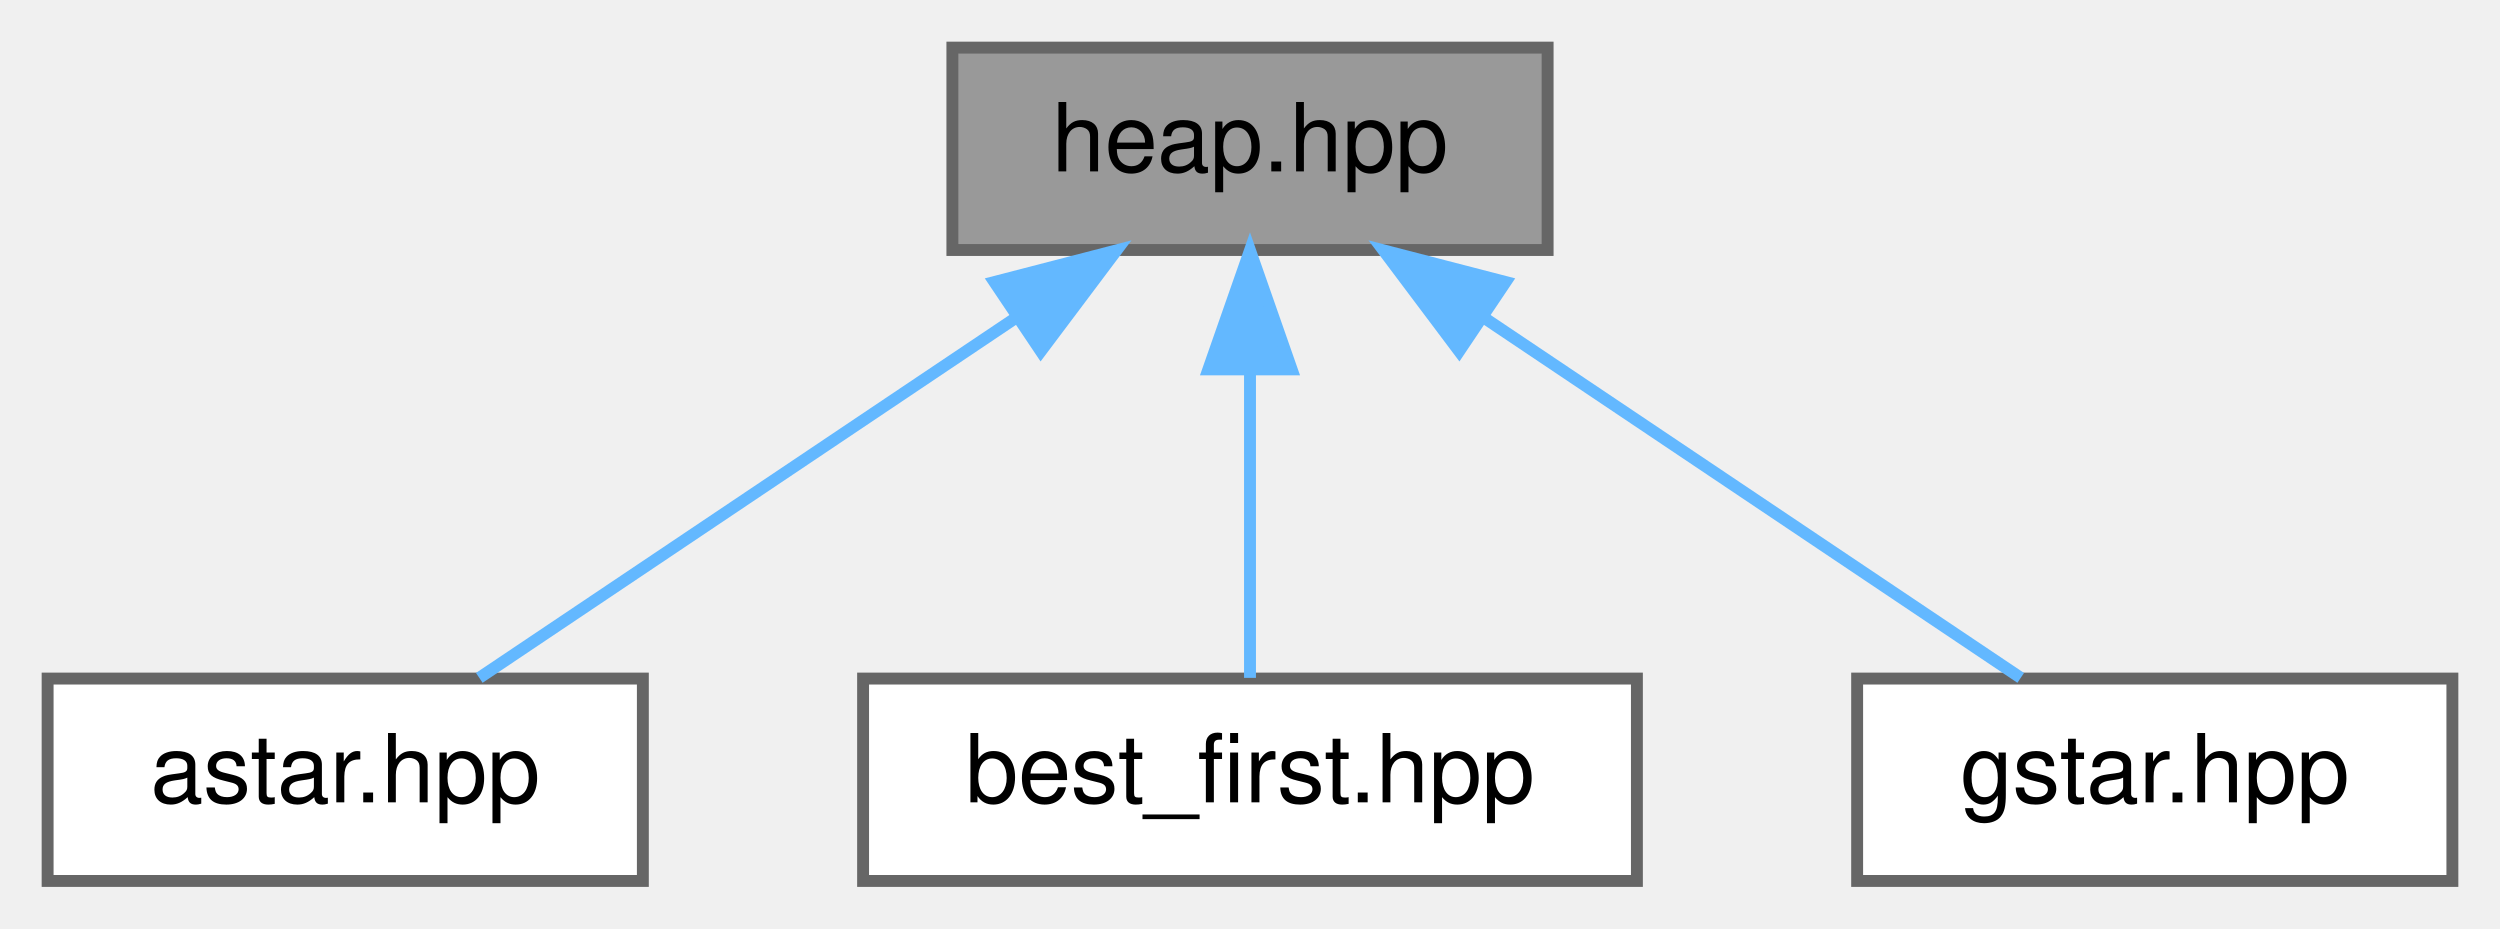
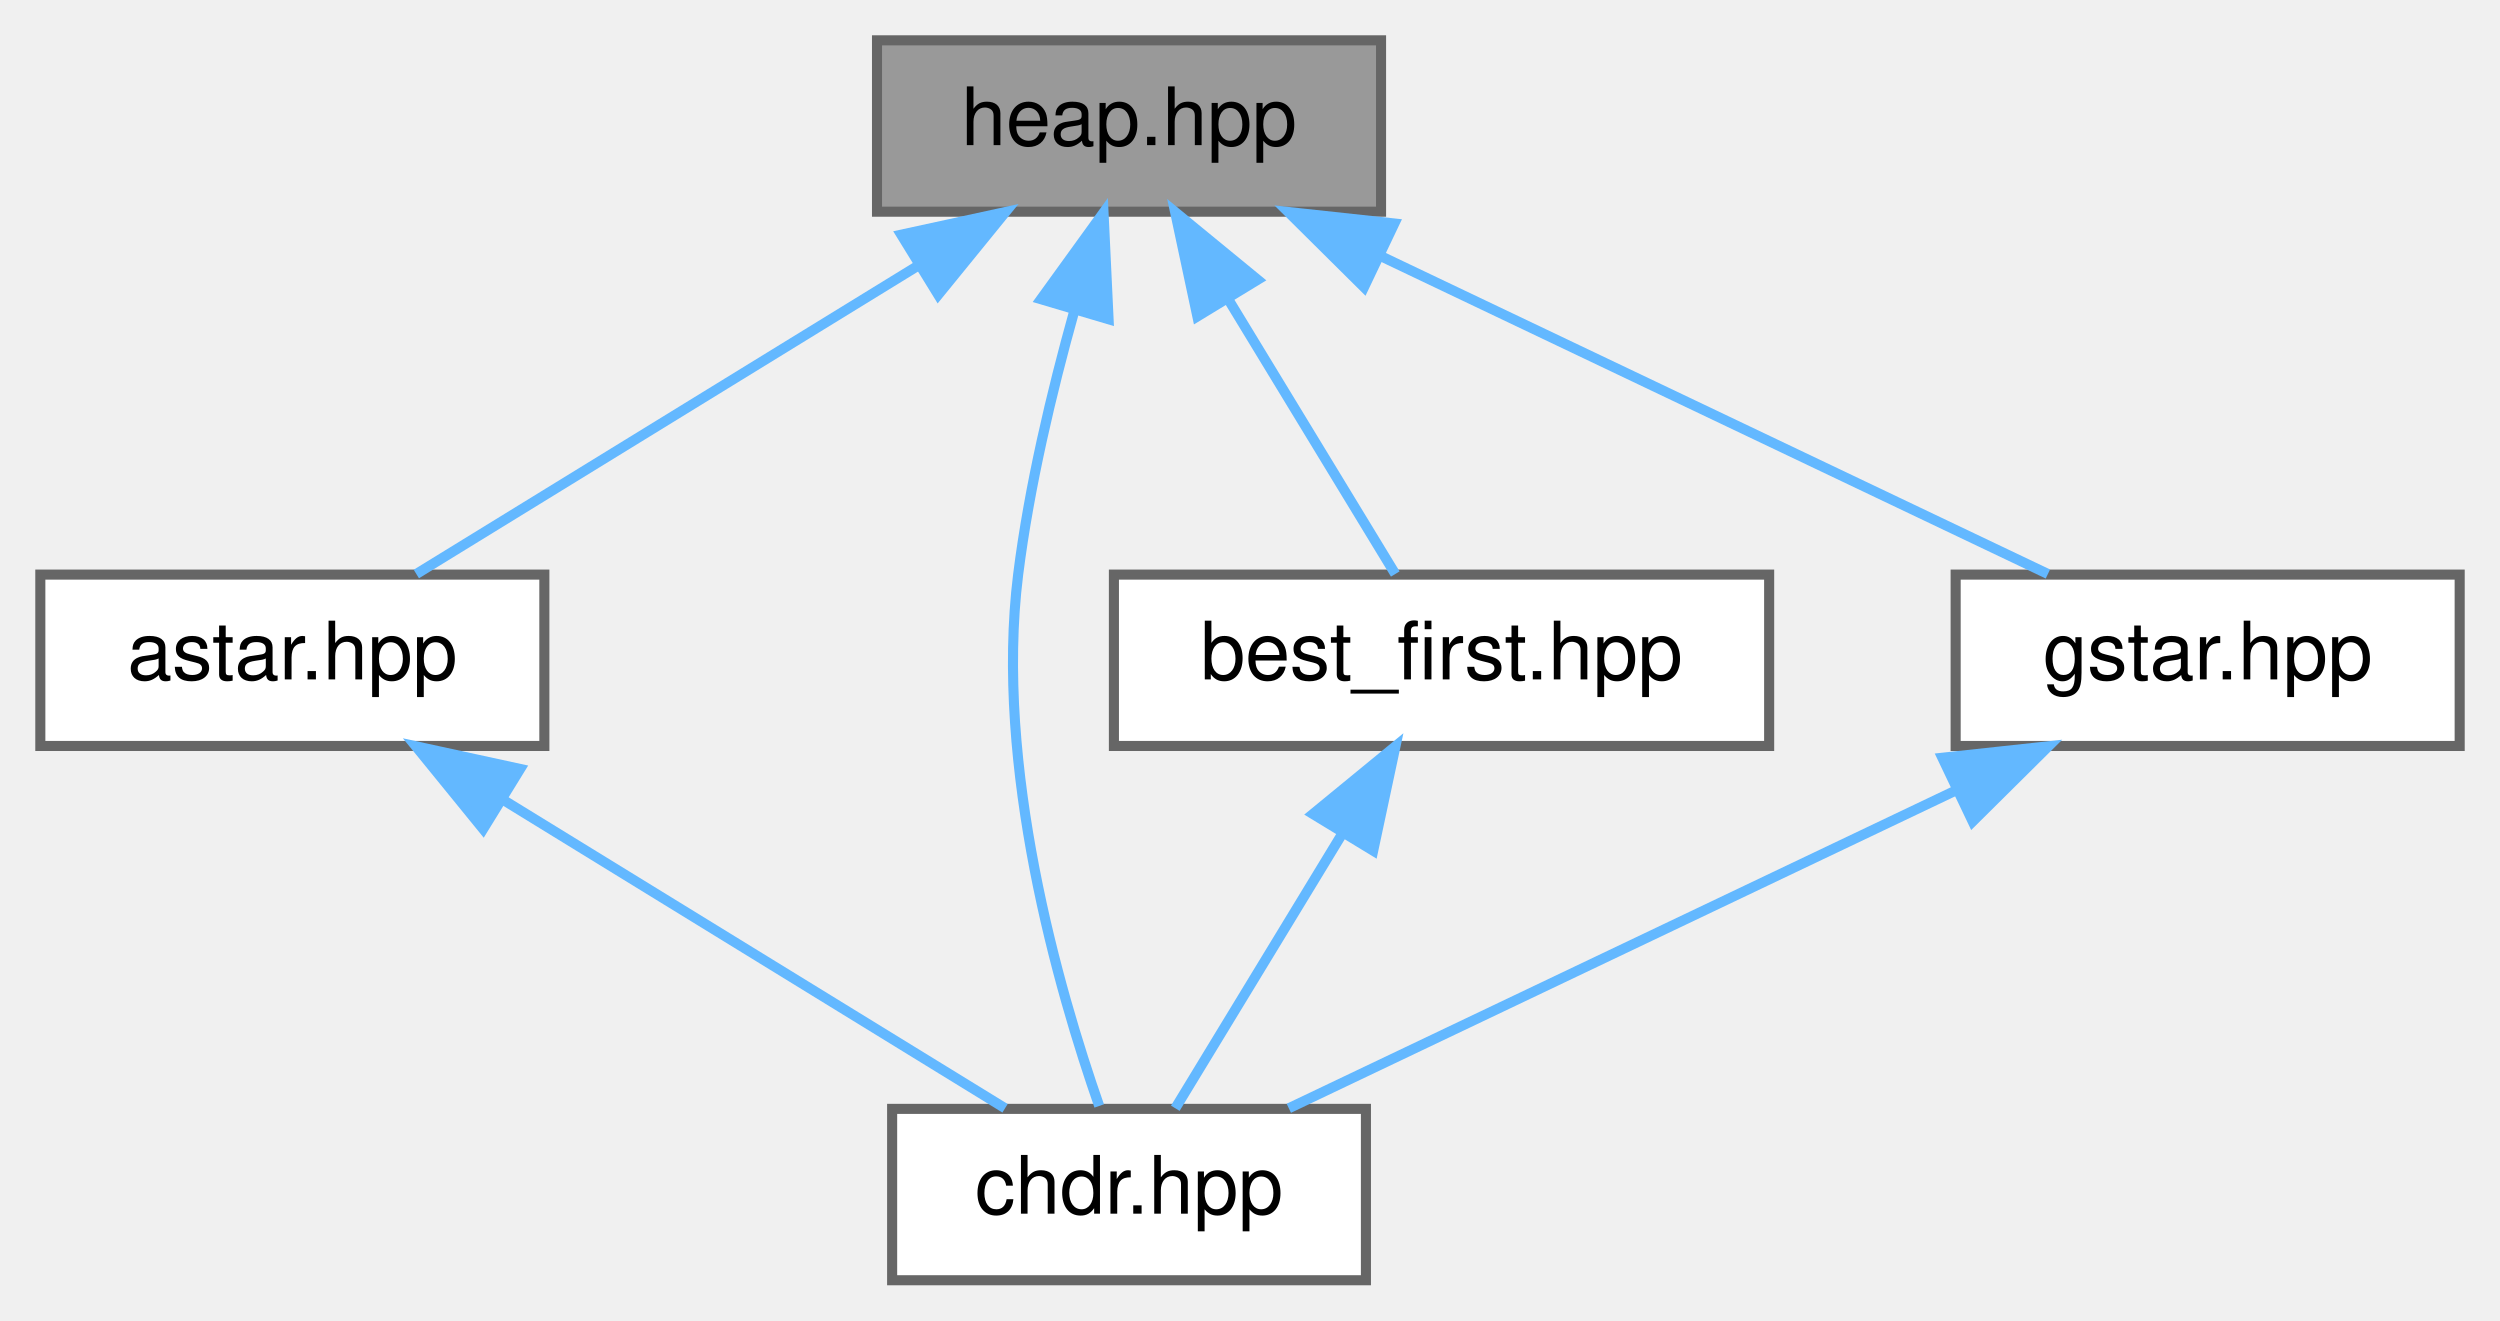
- <svg xmlns="http://www.w3.org/2000/svg" xmlns:xlink="http://www.w3.org/1999/xlink" width="210pt" height="78pt" viewBox="0.00 0.00 210.00 78.00">
-   <g id="graph0" class="graph" transform="scale(1 1) rotate(0) translate(4 74)">
+ <svg xmlns="http://www.w3.org/2000/svg" xmlns:xlink="http://www.w3.org/1999/xlink" width="248pt" height="131pt" viewBox="0.00 0.00 248.00 131.00">
+   <g id="graph0" class="graph" transform="scale(1 1) rotate(0) translate(4 127)">
    <g id="Node000001" class="node">
      <g id="a_Node000001">
        <a xlink:title=" ">
-           <polygon fill="#999999" stroke="#666666" points="126,-70 76,-70 76,-53 126,-53 126,-70" />
-           <text text-anchor="middle" x="101" y="-59.6" font-family="Helvetica,sans-Serif" font-size="8.00">heap.hpp</text>
+           <polygon fill="#999999" stroke="#666666" points="133,-123 83,-123 83,-106 133,-106 133,-123" />
+           <text text-anchor="middle" x="108" y="-112.6" font-family="Helvetica,sans-Serif" font-size="8.00">heap.hpp</text>
        </a>
      </g>
    </g>
    <g id="Node000002" class="node">
      <g id="a_Node000002">
        <a xlink:href="../../dc/da9/astar_8hpp.html" target="_top" xlink:title=" ">
-           <polygon fill="white" stroke="#666666" points="50,-17 0,-17 0,0 50,0 50,-17" />
-           <text text-anchor="middle" x="25" y="-6.6" font-family="Helvetica,sans-Serif" font-size="8.00">astar.hpp</text>
+           <polygon fill="white" stroke="#666666" points="50,-70 0,-70 0,-53 50,-53 50,-70" />
+           <text text-anchor="middle" x="25" y="-59.6" font-family="Helvetica,sans-Serif" font-size="8.00">astar.hpp</text>
        </a>
      </g>
    </g>
    <g id="edge1_Node000001_Node000002" class="edge">
      <g id="a_edge1_Node000001_Node000002">
        <a xlink:title=" ">
-           <path fill="none" stroke="#63b8ff" d="M81.15,-47.18C66.85,-37.58 48.07,-24.98 36.26,-17.06" />
-           <polygon fill="#63b8ff" stroke="#63b8ff" points="79.53,-50.31 89.79,-52.97 83.43,-44.5 79.53,-50.31" />
+           <path fill="none" stroke="#63b8ff" d="M87.21,-100.73C71.49,-91.07 50.44,-78.13 37.3,-70.06" />
+           <polygon fill="#63b8ff" stroke="#63b8ff" points="85.4,-103.72 95.75,-105.97 89.07,-97.76 85.4,-103.72" />
        </a>
      </g>
    </g>
    <g id="Node000003" class="node">
      <g id="a_Node000003">
-         <a xlink:href="../../d3/d77/best__first_8hpp.html" target="_top" xlink:title=" ">
-           <polygon fill="white" stroke="#666666" points="133.5,-17 68.5,-17 68.5,0 133.5,0 133.5,-17" />
-           <text text-anchor="middle" x="101" y="-6.6" font-family="Helvetica,sans-Serif" font-size="8.00">best_first.hpp</text>
+         <a xlink:href="../../d9/d96/chdr_8hpp.html" target="_top" xlink:title=" ">
+           <polygon fill="white" stroke="#666666" points="131.5,-17 84.5,-17 84.5,0 131.5,0 131.5,-17" />
+           <text text-anchor="middle" x="108" y="-6.6" font-family="Helvetica,sans-Serif" font-size="8.00">chdr.hpp</text>
        </a>
      </g>
    </g>
-     <g id="edge2_Node000001_Node000003" class="edge">
-       <g id="a_edge2_Node000001_Node000003">
+     <g id="edge5_Node000001_Node000003" class="edge">
+       <g id="a_edge5_Node000001_Node000003">
        <a xlink:title=" ">
-           <path fill="none" stroke="#63b8ff" d="M101,-42.91C101,-34.08 101,-23.85 101,-17.06" />
-           <polygon fill="#63b8ff" stroke="#63b8ff" points="97.5,-42.97 101,-52.97 104.5,-42.97 97.5,-42.97" />
+           <path fill="none" stroke="#63b8ff" d="M102.55,-96.08C100.35,-88.21 98.09,-78.72 97,-70 94.63,-50.93 101.03,-28.77 105.04,-17.29" />
+           <polygon fill="#63b8ff" stroke="#63b8ff" points="99.26,-97.32 105.47,-105.91 105.97,-95.33 99.26,-97.32" />
        </a>
      </g>
    </g>
    <g id="Node000004" class="node">
      <g id="a_Node000004">
-         <a xlink:href="../../d1/def/gstar_8hpp_source.html" target="_top" xlink:title=" ">
-           <polygon fill="white" stroke="#666666" points="202,-17 152,-17 152,0 202,0 202,-17" />
-           <text text-anchor="middle" x="177" y="-6.6" font-family="Helvetica,sans-Serif" font-size="8.00">gstar.hpp</text>
+         <a xlink:href="../../d3/d77/best__first_8hpp.html" target="_top" xlink:title=" ">
+           <polygon fill="white" stroke="#666666" points="171.5,-70 106.5,-70 106.5,-53 171.5,-53 171.5,-70" />
+           <text text-anchor="middle" x="139" y="-59.6" font-family="Helvetica,sans-Serif" font-size="8.00">best_first.hpp</text>
        </a>
      </g>
    </g>
    <g id="edge3_Node000001_Node000004" class="edge">
      <g id="a_edge3_Node000001_Node000004">
        <a xlink:title=" ">
-           <path fill="none" stroke="#63b8ff" d="M120.85,-47.18C135.15,-37.58 153.93,-24.98 165.74,-17.06" />
-           <polygon fill="#63b8ff" stroke="#63b8ff" points="118.57,-44.5 112.21,-52.97 122.47,-50.31 118.57,-44.5" />
+           <path fill="none" stroke="#63b8ff" d="M117.81,-97.36C123.36,-88.23 130.05,-77.22 134.41,-70.06" />
+           <polygon fill="#63b8ff" stroke="#63b8ff" points="114.78,-95.61 112.57,-105.97 120.76,-99.25 114.78,-95.61" />
+         </a>
+       </g>
+     </g>
+     <g id="Node000005" class="node">
+       <g id="a_Node000005">
+         <a xlink:href="../../d1/def/gstar_8hpp_source.html" target="_top" xlink:title=" ">
+           <polygon fill="white" stroke="#666666" points="240,-70 190,-70 190,-53 240,-53 240,-70" />
+           <text text-anchor="middle" x="215" y="-59.6" font-family="Helvetica,sans-Serif" font-size="8.00">gstar.hpp</text>
+         </a>
+       </g>
+     </g>
+     <g id="edge6_Node000001_Node000005" class="edge">
+       <g id="a_edge6_Node000001_Node000005">
+         <a xlink:title=" ">
+           <path fill="none" stroke="#63b8ff" d="M132.83,-101.66C153.28,-91.92 181.66,-78.39 199.15,-70.06" />
+           <polygon fill="#63b8ff" stroke="#63b8ff" points="131.31,-98.51 123.79,-105.97 134.32,-104.83 131.31,-98.51" />
+         </a>
+       </g>
+     </g>
+     <g id="edge2_Node000002_Node000003" class="edge">
+       <g id="a_edge2_Node000002_Node000003">
+         <a xlink:title=" ">
+           <path fill="none" stroke="#63b8ff" d="M45.79,-47.73C61.51,-38.07 82.56,-25.13 95.7,-17.06" />
+           <polygon fill="#63b8ff" stroke="#63b8ff" points="43.93,-44.76 37.25,-52.97 47.6,-50.72 43.93,-44.76" />
+         </a>
+       </g>
+     </g>
+     <g id="edge4_Node000004_Node000003" class="edge">
+       <g id="a_edge4_Node000004_Node000003">
+         <a xlink:title=" ">
+           <path fill="none" stroke="#63b8ff" d="M129.19,-44.36C123.64,-35.23 116.95,-24.22 112.59,-17.06" />
+           <polygon fill="#63b8ff" stroke="#63b8ff" points="126.24,-46.25 134.43,-52.97 132.22,-42.61 126.24,-46.25" />
+         </a>
+       </g>
+     </g>
+     <g id="edge7_Node000005_Node000003" class="edge">
+       <g id="a_edge7_Node000005_Node000003">
+         <a xlink:title=" ">
+           <path fill="none" stroke="#63b8ff" d="M190.17,-48.66C169.72,-38.92 141.34,-25.39 123.85,-17.06" />
+           <polygon fill="#63b8ff" stroke="#63b8ff" points="188.68,-51.83 199.21,-52.97 191.69,-45.51 188.68,-51.83" />
        </a>
      </g>
    </g>
  </g>
</svg>
